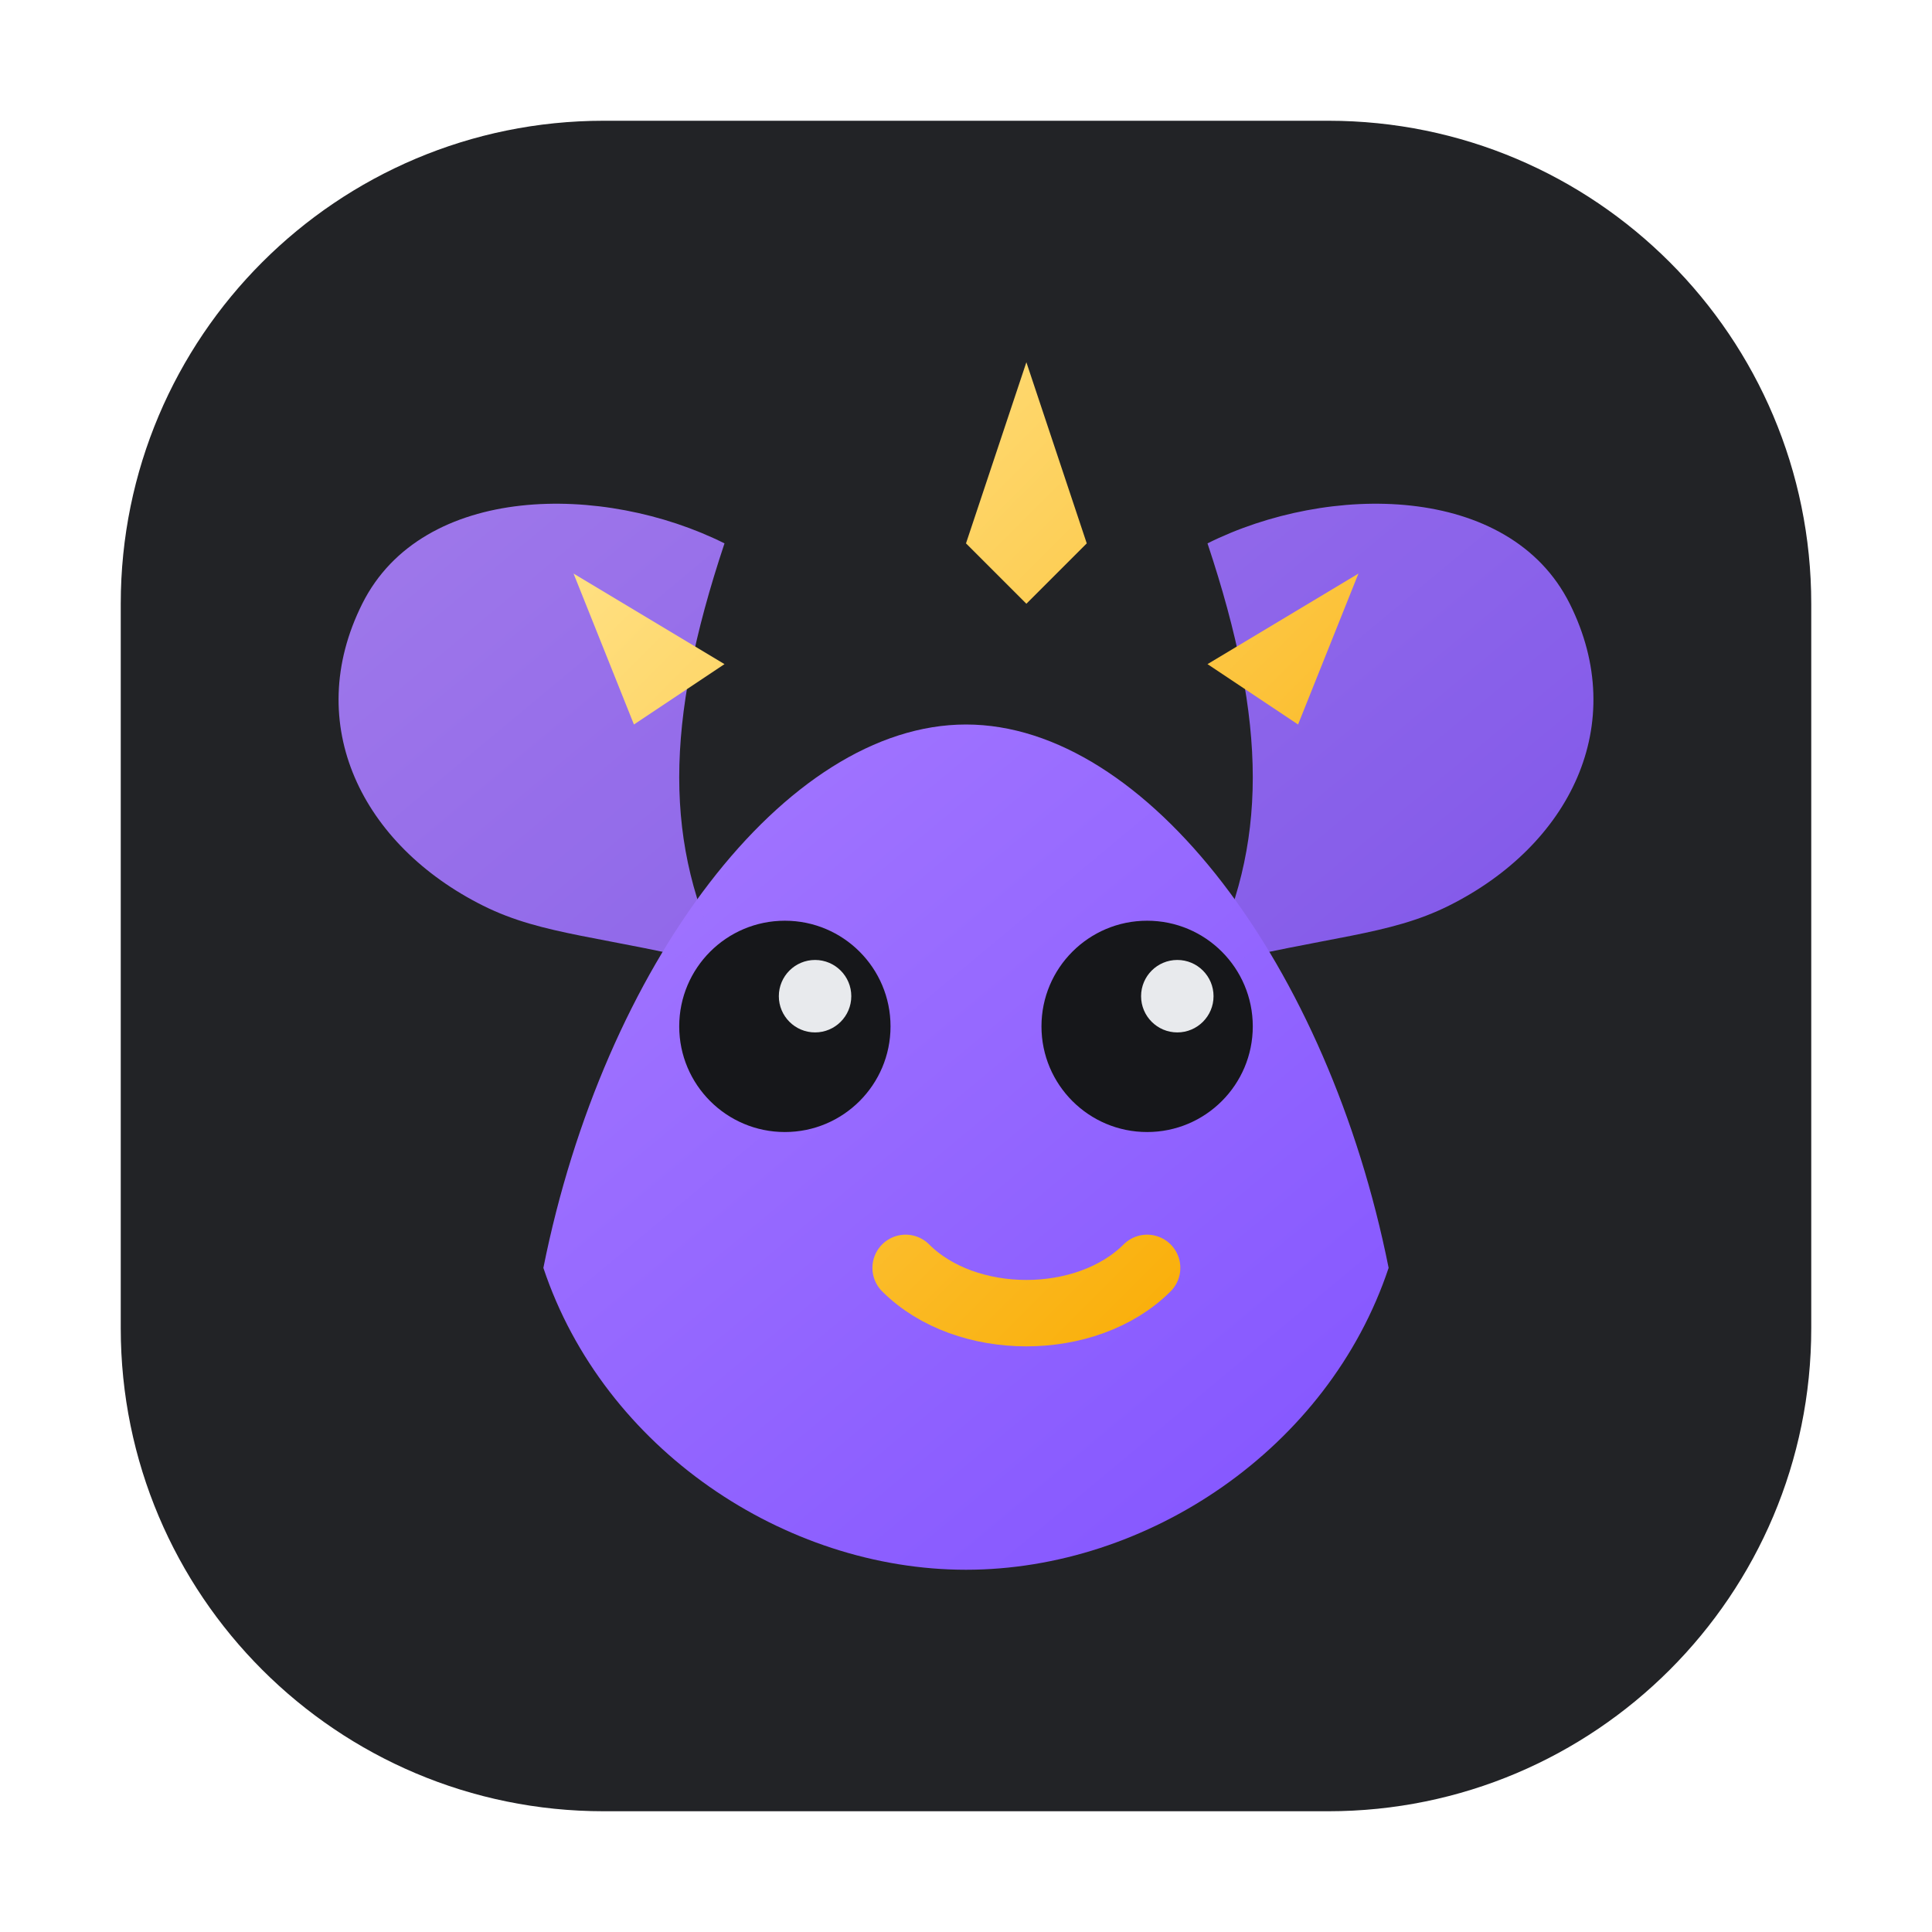
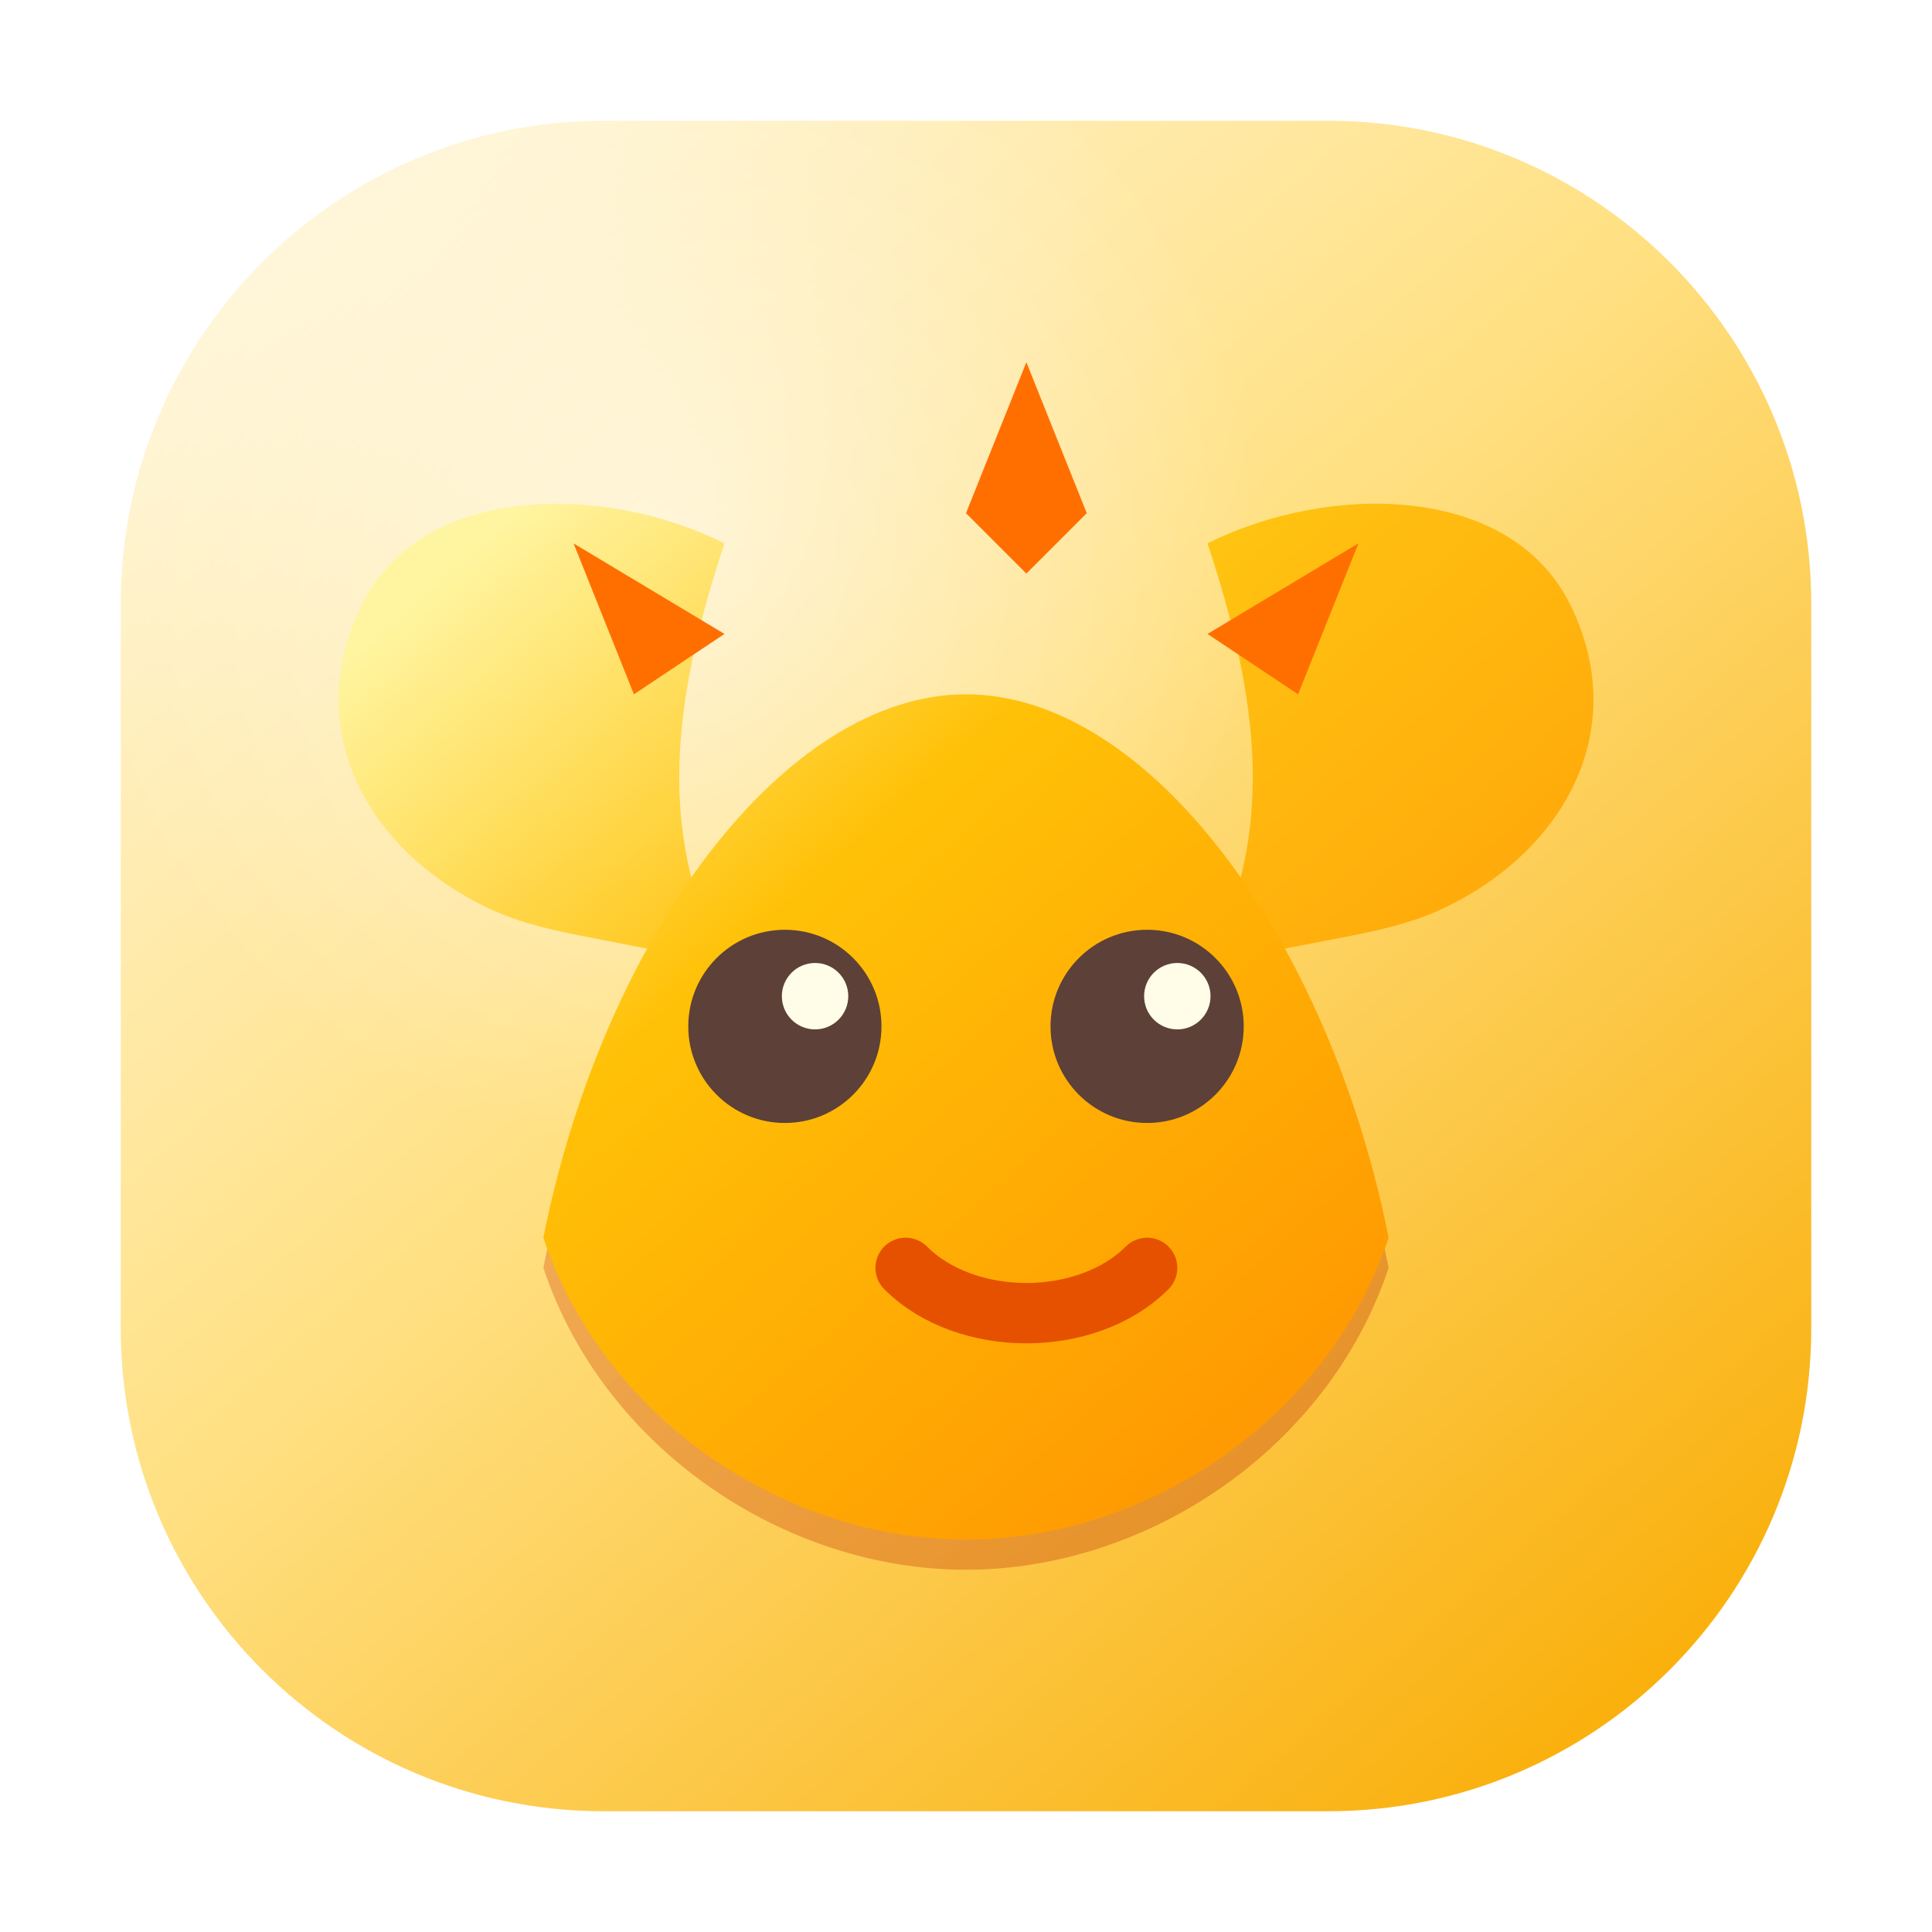
<svg xmlns="http://www.w3.org/2000/svg" viewBox="0 0 64 64" fill="none" aria-hidden="true">
  <defs>
-     <linearGradient id="dragonBody" x1="12" y1="8" x2="52" y2="56" gradientUnits="userSpaceOnUse">
-       <stop stop-color="#B388FF" />
-       <stop offset="1" stop-color="#7C4DFF" />
-     </linearGradient>
-     <linearGradient id="dragonGold" x1="20" y1="18" x2="44" y2="42" gradientUnits="userSpaceOnUse">
-       <stop stop-color="#FFE082" />
+     <linearGradient id="bgGold" x1="8" y1="4" x2="56" y2="60" gradientUnits="userSpaceOnUse">
+       <stop stop-color="#FFF8E1" />
+       <stop offset="0.45" stop-color="#FFE082" />
      <stop offset="1" stop-color="#F9AB00" />
    </linearGradient>
+     <linearGradient id="dragonGold" x1="18" y1="16" x2="48" y2="50" gradientUnits="userSpaceOnUse">
+       <stop stop-color="#FFF59D" />
+       <stop offset="0.35" stop-color="#FFC107" />
+       <stop offset="1" stop-color="#FF8F00" />
+     </linearGradient>
+     <linearGradient id="dragonShadow" x1="20" y1="22" x2="44" y2="48" gradientUnits="userSpaceOnUse">
+       <stop stop-color="#E65100" />
+       <stop offset="1" stop-color="#BF360C" />
+     </linearGradient>
+     <radialGradient id="shine" cx="0" cy="0" r="1" gradientUnits="userSpaceOnUse" gradientTransform="translate(22 18) rotate(45) scale(20)">
+       <stop stop-color="#FFFFFF" stop-opacity="0.55" />
+       <stop offset="1" stop-color="#FFFFFF" stop-opacity="0" />
+     </radialGradient>
  </defs>
-   <rect x="4" y="4" width="56" height="56" rx="16" fill="#222326" />
-   <path d="M18 42c2 6 8 10 14 10s12-4 14-10c-2-10-8-18-14-18s-12 8-14 18z" fill="url(#dragonBody)" />
-   <path d="M16 30c-4-2-6-6-4-10 2-4 8-4 12-2-2 6-2 10 0 14-4-1-6-1-8-2z" fill="url(#dragonBody)" opacity=".9" />
-   <path d="M48 30c4-2 6-6 4-10-2-4-8-4-12-2 2 6 2 10 0 14 4-1 6-1 8-2z" fill="url(#dragonBody)" opacity=".9" />
-   <circle cx="26" cy="34" r="3.5" fill="#16171A" />
-   <circle cx="38" cy="34" r="3.5" fill="#16171A" />
-   <circle cx="27" cy="33" r="1.2" fill="#E8EAED" />
-   <circle cx="39" cy="33" r="1.2" fill="#E8EAED" />
-   <path d="M30 42c2 2 6 2 8 0" stroke="url(#dragonGold)" stroke-width="2.2" stroke-linecap="round" />
-   <path d="M32 18l2-6 2 6-2 2z" fill="url(#dragonGold)" />
-   <path d="M24 22l-5-3 2 5z" fill="url(#dragonGold)" />
-   <path d="M40 22l5-3-2 5z" fill="url(#dragonGold)" />
+   <rect x="4" y="4" width="56" height="56" rx="16" fill="url(#bgGold)" />
+   <rect x="4" y="4" width="56" height="56" rx="16" fill="url(#shine)" />
+   <path d="M18 42c2 6 8 10 14 10s12-4 14-10c-2-10-8-18-14-18s-12 8-14 18z" fill="url(#dragonShadow)" opacity="0.35" />
+   <path d="M18 41c2 6 8 10 14 10s12-4 14-10c-2-10-8-18-14-18s-12 8-14 18z" fill="url(#dragonGold)" />
+   <path d="M16 30c-4-2-6-6-4-10 2-4 8-4 12-2-2 6-2 10 0 14-4-1-6-1-8-2z" fill="url(#dragonGold)" opacity="0.92" />
+   <path d="M48 30c4-2 6-6 4-10-2-4-8-4-12-2 2 6 2 10 0 14 4-1 6-1 8-2z" fill="url(#dragonGold)" opacity="0.92" />
+   <circle cx="26" cy="34" r="3.2" fill="#5D4037" />
+   <circle cx="38" cy="34" r="3.2" fill="#5D4037" />
+   <circle cx="27" cy="33" r="1.1" fill="#FFFDE7" />
+   <circle cx="39" cy="33" r="1.1" fill="#FFFDE7" />
+   <path d="M30 42c2 2 6 2 8 0" stroke="#E65100" stroke-width="2" stroke-linecap="round" />
+   <path d="M32 17l2-5 2 5-2 2z" fill="#FF6F00" />
+   <path d="M24 21l-5-3 2 5z" fill="#FF6F00" />
+   <path d="M40 21l5-3-2 5z" fill="#FF6F00" />
</svg>
